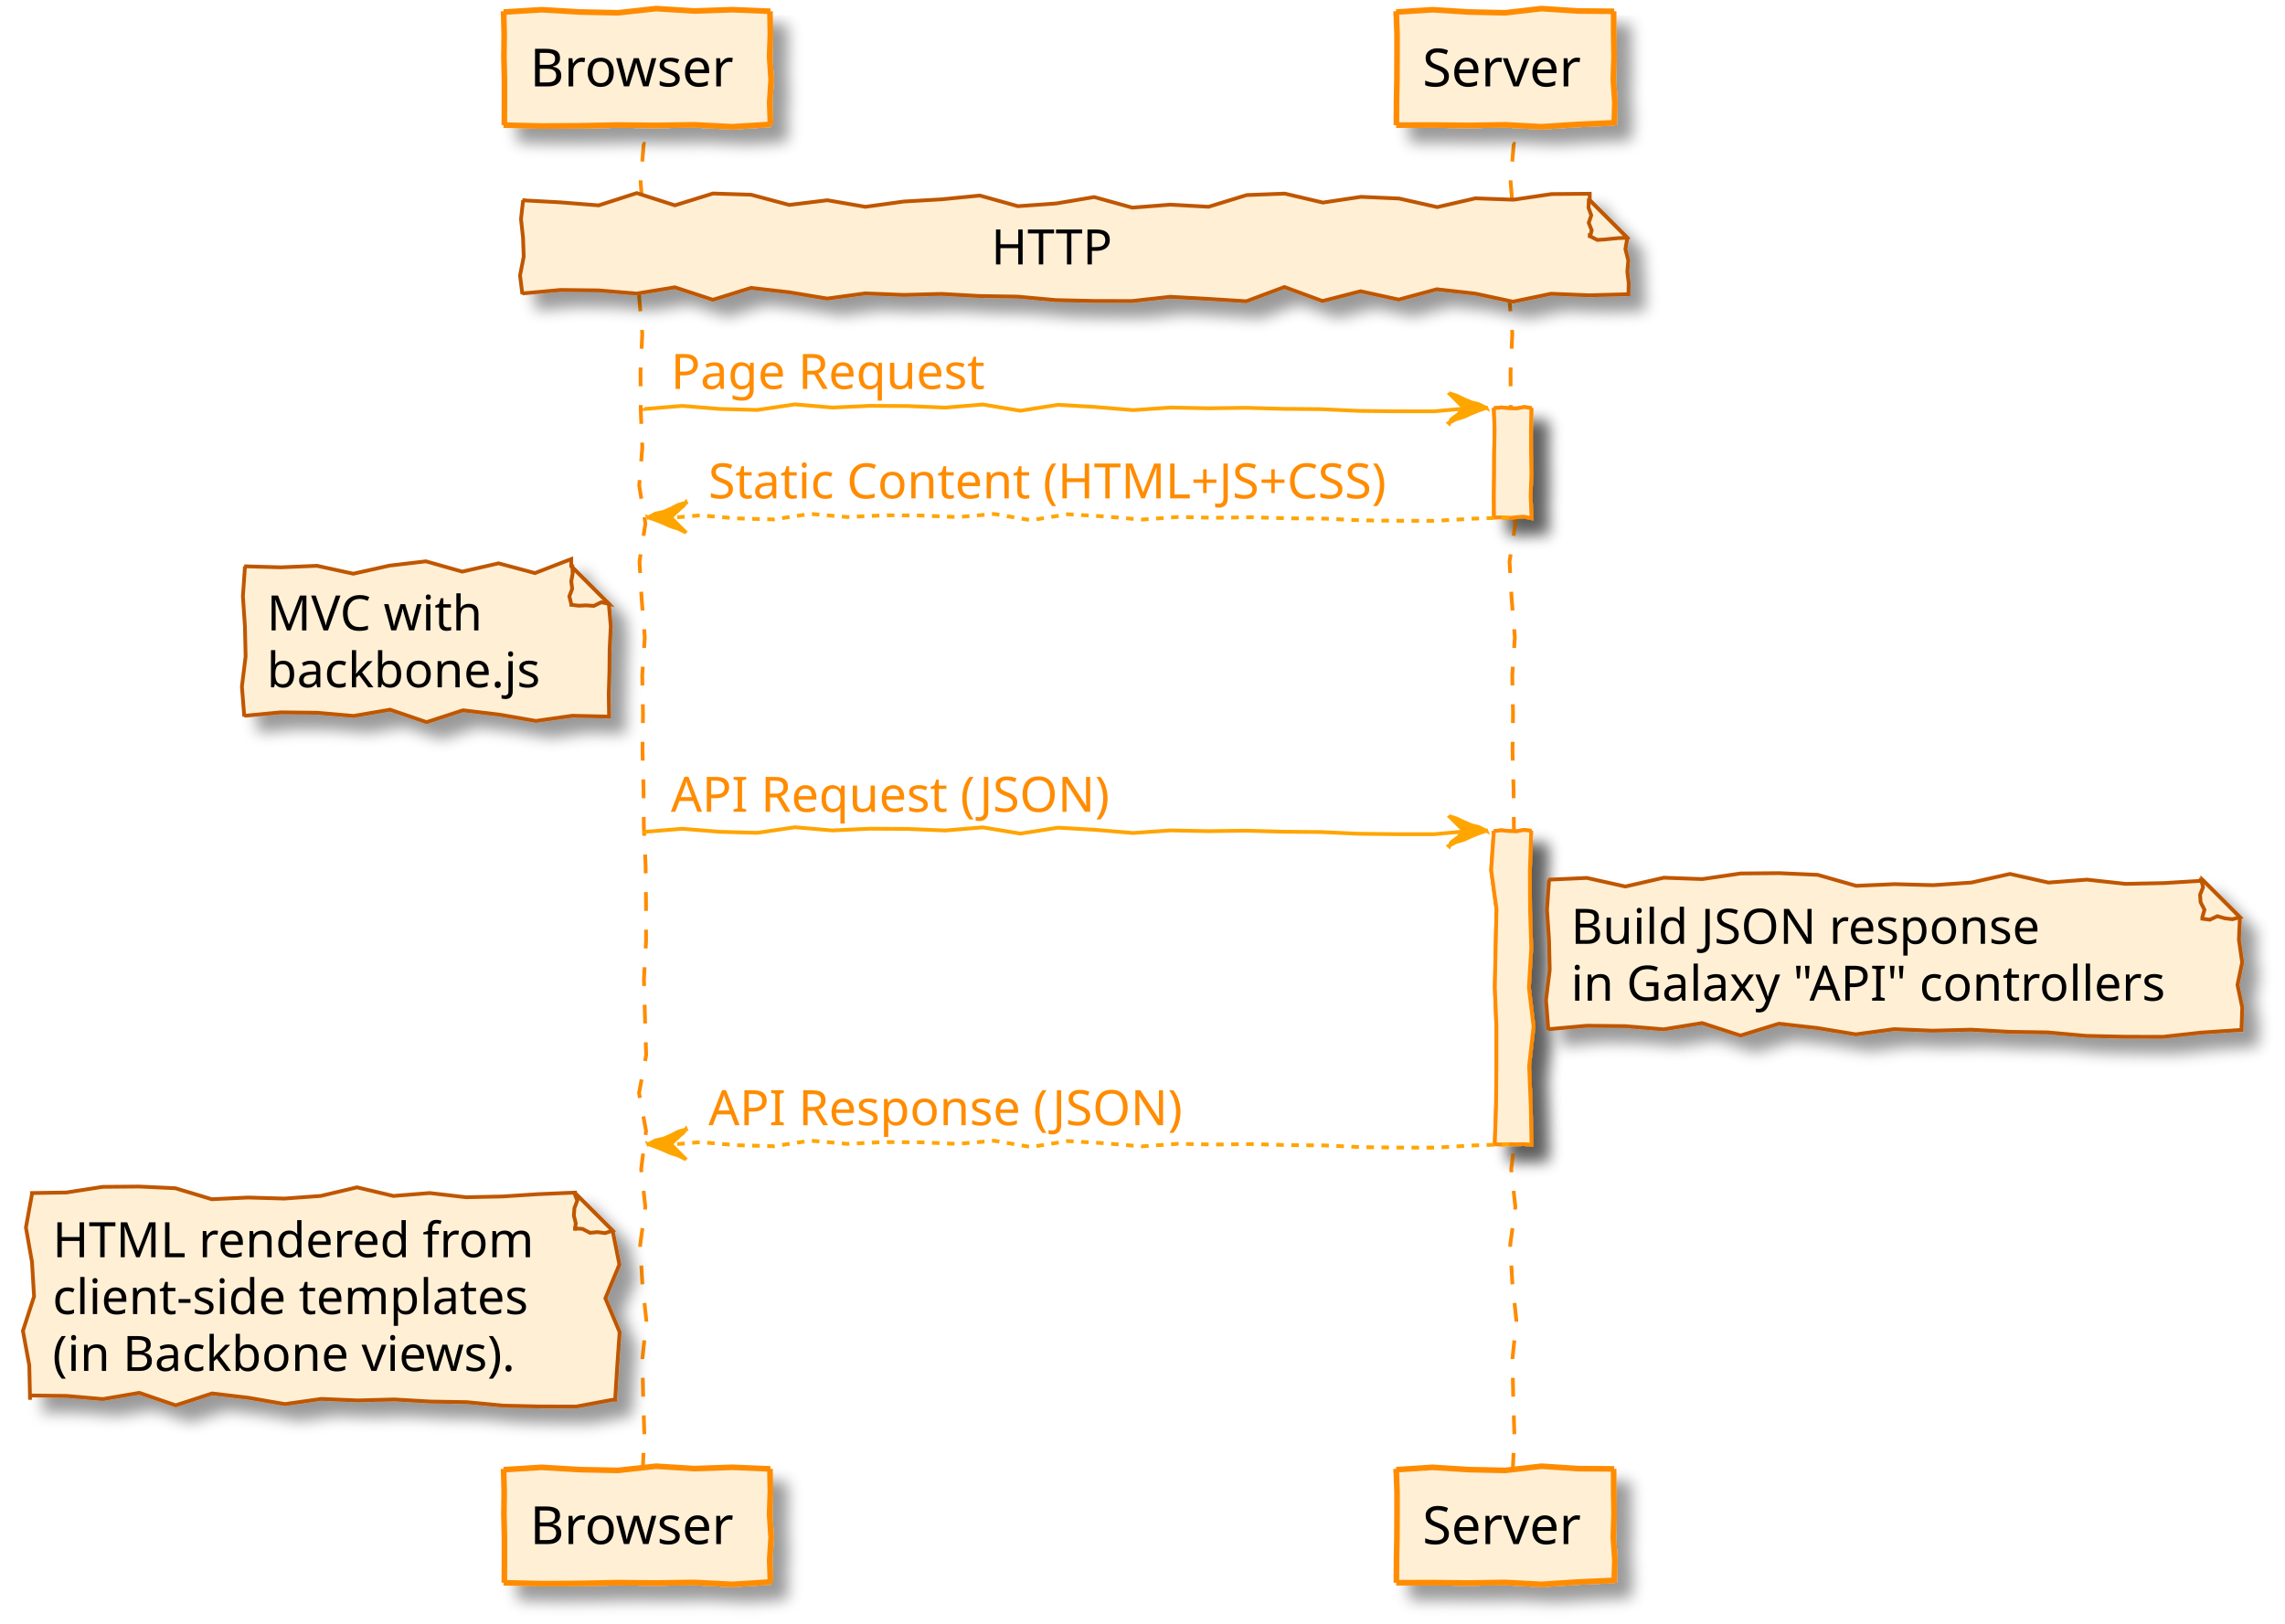
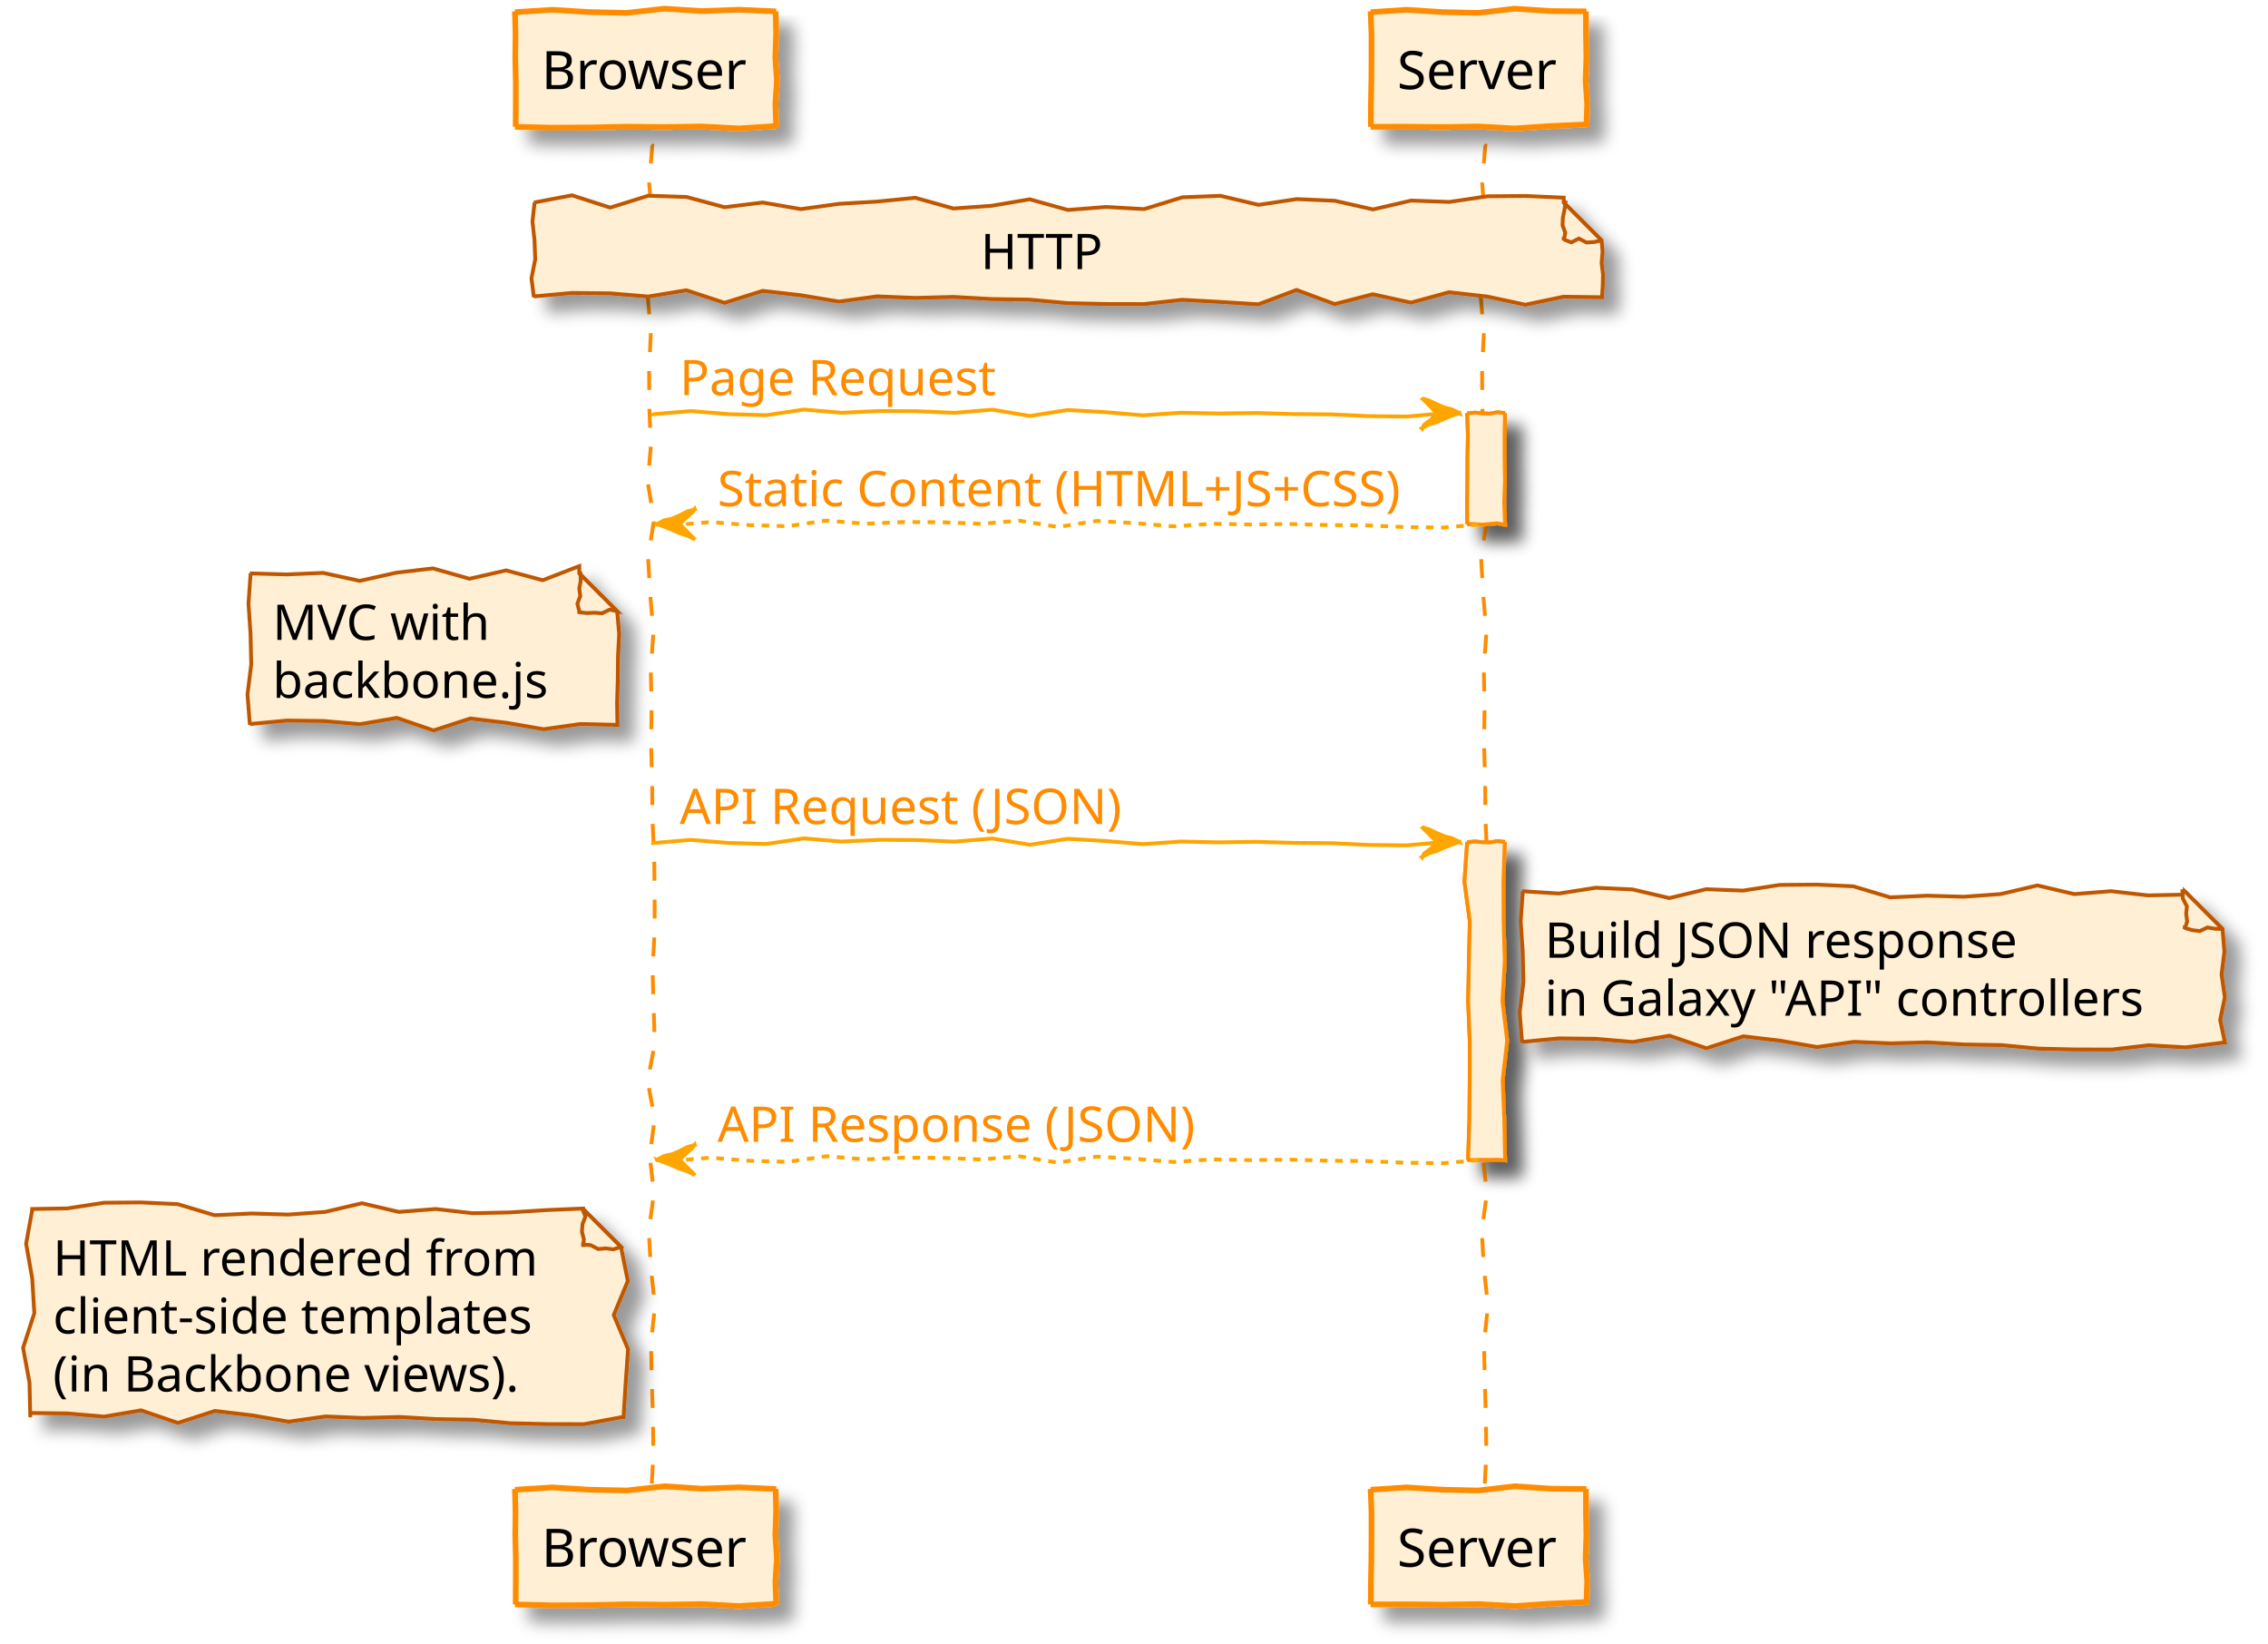
- <svg xmlns="http://www.w3.org/2000/svg" contentScriptType="application/ecmascript" contentStyleType="text/css" height="432px" preserveAspectRatio="none" style="width:608px;height:432px;" version="1.1" viewBox="0 0 608 432" width="608px" zoomAndPan="magnify">
+ <svg xmlns="http://www.w3.org/2000/svg" contentScriptType="application/ecmascript" contentStyleType="text/css" height="434px" preserveAspectRatio="none" style="width:599px;height:434px;" version="1.1" viewBox="0 0 599 434" width="599px" zoomAndPan="magnify">
  <defs>
-     <filter height="300%" id="fmn3oq6gvoux9" width="300%" x="-1" y="-1">
+     <filter height="300%" id="freiprpih2tjl" width="300%" x="-1" y="-1">
      <feGaussianBlur result="blurOut" stdDeviation="2.0" />
      <feColorMatrix in="blurOut" result="blurOut2" type="matrix" values="0 0 0 0 0 0 0 0 0 0 0 0 0 0 0 0 0 0 .4 0" />
      <feOffset dx="4.0" dy="4.0" in="blurOut2" result="blurOut3" />
      <feBlend in="SourceGraphic" in2="blurOut3" mode="normal" />
    </filter>
  </defs>
  <g>
-     <polygon fill="#FFEFD5" filter="url(#fmn3oq6gvoux9)" points="397.5,108.562,397.5,108.633,399.5,108.424,401.5,108.627,403.5,108.696,405.5,108.325,407.5,108.562,407.474,108.562,407.358,114.389,407.372,120.216,407.477,126.042,407.269,131.869,407.5,137.695,407.5,137.88,405.5,137.485,403.5,137.629,401.5,137.839,399.5,137.667,397.5,137.695,397.523,137.695,397.489,131.869,397.56,126.042,397.58,120.216,397.695,114.389,397.5,108.562" style="stroke: #FF8C00; stroke-width: 1.0;" />
-     <polygon fill="#FFEFD5" filter="url(#fmn3oq6gvoux9)" points="397.5,221.094,397.5,221.164,399.5,220.956,401.5,221.158,403.5,221.227,405.5,220.856,407.5,221.094,407.422,221.094,407.074,231.519,407.116,241.943,407.432,252.368,406.809,262.793,408.054,273.218,406.87,283.643,407.302,294.067,407.5,304.492,407.5,304.636,405.5,304.464,403.5,304.515,401.5,304.481,399.5,304.552,397.5,304.492,397.739,304.492,398.086,294.067,398.171,283.643,398.179,273.218,397.755,262.793,397.964,252.368,398.202,241.943,396.779,231.519,397.5,221.094" style="stroke: #FF8C00; stroke-width: 1.0;" />
-     <path d="M171,38.297 L171.28,38.297 L170.448,48.4 L171.258,58.502 L171.533,68.605 L170.049,78.708 L170.896,88.81 L170.431,98.913 L170.489,109.016 L170.909,119.118 L170.078,129.221 L171.738,139.324 L170.16,149.426 L170.736,159.529 L171.576,169.632 L170.886,179.734 L171.091,189.837 L170.957,199.94 L171.238,210.042 L171.319,220.145 L171.781,230.248 L171.895,240.35 L171.906,250.453 L171.339,260.556 L171.618,270.659 L171.936,280.761 L170.038,290.864 L171.905,300.966 L170.605,311.069 L171.712,321.172 L170.34,331.275 L170.909,341.377 L171.989,351.48 L170.935,361.583 L171.14,371.685 L171.452,381.788 L171,391.891 " fill="none" style="stroke: #FF8C00; stroke-width: 1.0; stroke-dasharray: 5.0,5.0;" />
-     <path d="M402.5,38.297 L402.78,38.297 L401.948,48.4 L402.758,58.502 L403.033,68.605 L401.549,78.708 L402.396,88.81 L401.931,98.913 L401.989,109.016 L402.409,119.118 L401.578,129.221 L403.238,139.324 L401.66,149.426 L402.236,159.529 L403.076,169.632 L402.386,179.734 L402.591,189.837 L402.457,199.94 L402.738,210.042 L402.819,220.145 L403.281,230.248 L403.395,240.35 L403.406,250.453 L402.839,260.556 L403.118,270.659 L403.436,280.761 L401.538,290.864 L403.405,300.966 L402.105,311.069 L403.212,321.172 L401.84,331.275 L402.409,341.377 L403.489,351.48 L402.435,361.583 L402.64,371.685 L402.952,381.788 L402.5,391.891 " fill="none" style="stroke: #FF8C00; stroke-width: 1.0; stroke-dasharray: 5.0,5.0;" />
-     <polygon fill="#FFEFD5" filter="url(#fmn3oq6gvoux9)" points="134,3,134,3.21,144.143,2.586,154.286,3.193,164.429,3.4,174.571,2.287,184.714,2.922,194.857,2.574,205,3,204.872,3,204.977,9.059,204.769,15.119,205.185,21.178,204.79,27.238,205,33.297,205,33.099,194.857,33.729,184.714,33.211,174.571,33.365,164.429,33.265,154.286,33.475,144.143,33.536,134,33.297,134.195,33.297,134.224,27.238,134.226,21.178,134.085,15.119,134.155,9.059,134,3" style="stroke: #FF8C00; stroke-width: 1.5;" />
-     <text fill="#000000" font-family="sans-serif" font-size="14" lengthAdjust="spacingAndGlyphs" textLength="57" x="141" y="22.995">Browser</text>
-     <polygon fill="#FFEFD5" filter="url(#fmn3oq6gvoux9)" points="134,390.891,134,391.101,144.143,390.476,154.286,391.084,164.429,391.29,174.571,390.177,184.714,390.813,194.857,390.464,205,390.891,204.872,390.891,204.977,396.95,204.769,403.009,205.185,409.069,204.79,415.128,205,421.188,205,420.99,194.857,421.619,184.714,421.102,174.571,421.256,164.429,421.156,154.286,421.366,144.143,421.427,134,421.188,134.195,421.188,134.224,415.128,134.226,409.069,134.085,403.009,134.155,396.95,134,390.891" style="stroke: #FF8C00; stroke-width: 1.5;" />
-     <text fill="#000000" font-family="sans-serif" font-size="14" lengthAdjust="spacingAndGlyphs" textLength="57" x="141" y="410.886">Browser</text>
-     <polygon fill="#FFEFD5" filter="url(#fmn3oq6gvoux9)" points="371.5,3,371.5,3.21,381.167,2.586,390.833,3.193,400.5,3.4,410.167,2.287,419.833,2.922,429.5,3,429.358,3,429.372,9.059,429.477,15.119,429.269,21.178,429.685,27.238,429.5,33.297,429.5,32.667,419.833,33.099,410.167,33.729,400.5,33.211,390.833,33.365,381.167,33.265,371.5,33.297,371.56,33.297,371.58,27.238,371.695,21.178,371.724,15.119,371.726,9.059,371.5,3" style="stroke: #FF8C00; stroke-width: 1.5;" />
-     <text fill="#000000" font-family="sans-serif" font-size="14" lengthAdjust="spacingAndGlyphs" textLength="44" x="378.5" y="22.995">Server</text>
-     <polygon fill="#FFEFD5" filter="url(#fmn3oq6gvoux9)" points="371.5,390.891,371.5,391.101,381.167,390.476,390.833,391.084,400.5,391.29,410.167,390.177,419.833,390.813,429.5,390.891,429.358,390.891,429.372,396.95,429.477,403.009,429.269,409.069,429.685,415.128,429.5,421.188,429.5,420.557,419.833,420.99,410.167,421.619,400.5,421.102,390.833,421.256,381.167,421.156,371.5,421.188,371.56,421.188,371.58,415.128,371.695,409.069,371.724,403.009,371.726,396.95,371.5,390.891" style="stroke: #FF8C00; stroke-width: 1.5;" />
-     <text fill="#000000" font-family="sans-serif" font-size="14" lengthAdjust="spacingAndGlyphs" textLength="44" x="378.5" y="410.886">Server</text>
-     <polygon fill="#FFEFD5" filter="url(#fmn3oq6gvoux9)" points="397.5,108.562,397.5,108.633,399.5,108.424,401.5,108.627,403.5,108.696,405.5,108.325,407.5,108.562,407.474,108.562,407.358,114.389,407.372,120.216,407.477,126.042,407.269,131.869,407.5,137.695,407.5,137.88,405.5,137.485,403.5,137.629,401.5,137.839,399.5,137.667,397.5,137.695,397.523,137.695,397.489,131.869,397.56,126.042,397.58,120.216,397.695,114.389,397.5,108.562" style="stroke: #FF8C00; stroke-width: 1.0;" />
-     <polygon fill="#FFEFD5" filter="url(#fmn3oq6gvoux9)" points="397.5,221.094,397.5,221.164,399.5,220.956,401.5,221.158,403.5,221.227,405.5,220.856,407.5,221.094,407.422,221.094,407.074,231.519,407.116,241.943,407.432,252.368,406.809,262.793,408.054,273.218,406.87,283.643,407.302,294.067,407.5,304.492,407.5,304.636,405.5,304.464,403.5,304.515,401.5,304.481,399.5,304.552,397.5,304.492,397.739,304.492,398.086,294.067,398.171,283.643,398.179,273.218,397.755,262.793,397.964,252.368,398.202,241.943,396.779,231.519,397.5,221.094" style="stroke: #FF8C00; stroke-width: 1.0;" />
-     <path d="M139,53.297 L139.187,53.297 L138.632,58.297 L139.172,63.297 L139.355,68.297 L138.366,73.297 L139,78.297 L139,78.09 L149.138,77.16 L159.276,77.274 L169.414,78.115 L179.552,76.453 L189.69,79.773 L199.828,76.616 L209.965,77.769 L220.103,79.449 L230.241,78.068 L240.379,78.479 L250.517,78.212 L260.655,78.773 L270.793,78.935 L280.931,79.859 L291.069,80.086 L301.207,80.108 L311.345,78.976 L321.483,79.533 L331.621,80.169 L341.759,76.374 L351.897,80.106 L362.034,77.506 L372.172,79.72 L382.31,76.977 L392.448,78.114 L402.586,80.275 L412.724,78.167 L422.862,78.578 L433,78.297 L433.301,78.297 L433.37,75.297 L432.997,72.297 L433.255,69.297 L432.491,66.297 L433,63.297 L433.179,63.476 L431.345,61.641 L429.279,59.576 L427.385,57.682 L424.696,54.993 L423,53.297 L423,51.558 L412.857,51.64 L402.714,53.14 L392.571,52.773 L382.429,55.114 L372.286,52.831 L362.143,52.382 L352,53.906 L341.857,51.519 L331.714,51.913 L321.571,55.027 L311.429,54.459 L301.286,55.255 L291.143,52.439 L281,54.148 L270.857,54.871 L260.714,52.037 L250.571,53.041 L240.429,53.633 L230.286,55.035 L220.143,53.286 L210,54.53 L199.857,51.82 L189.714,51.491 L179.571,54.64 L169.429,51.385 L159.286,54.654 L149.143,53.848 L139,53.297 " fill="#FFEFD5" filter="url(#fmn3oq6gvoux9)" style="stroke: #BF5700; stroke-width: 1.0;" />
-     <path d="M423,53.297 L422.762,53.297 L422.685,55.297 L423.408,57.297 L422.734,59.297 L423.526,61.297 L423,63.297 L423,62.806 L425,63.846 L427,63.727 L429,63.515 L431,63.339 L433,63.297 L433.457,63.754 L431.386,61.682 L429.106,59.403 L427.169,57.465 L424.918,55.215 L423,53.297 " fill="#FFEFD5" style="stroke: #BF5700; stroke-width: 1.0;" />
-     <text fill="#000000" font-family="sans-serif" font-size="13" lengthAdjust="spacingAndGlyphs" textLength="32" x="263.75" y="70.364">HTTP</text>
-     <polygon fill="#FFA500" points="385.5,104.562,385.526,104.627,387.449,105.234,389.524,106.222,391.55,107.086,393.412,107.542,395.5,108.562,395.49,108.538,393.447,109.231,391.452,110.044,389.492,110.941,387.414,111.549,385.5,112.562,385.63,112.693,386.151,111.614,387.053,110.916,388.002,110.264,388.68,109.342,389.5,108.562,389.516,108.579,388.692,107.755,387.942,107.005,387.156,106.219,386.438,105.501,385.5,104.562" style="stroke: #FFA500; stroke-width: 1.0;" />
-     <path d="M171.5,108.562 L171.5,108.843 L181.5,108.01 L191.5,108.82 L201.5,109.095 L211.5,107.611 L221.5,108.459 L231.5,107.994 L241.5,108.051 L251.5,108.472 L261.5,107.641 L271.5,109.301 L281.5,107.722 L291.5,108.299 L301.5,109.138 L311.5,108.448 L321.5,108.653 L331.5,108.52 L341.5,108.8 L351.5,108.881 L361.5,109.343 L371.5,109.457 L381.5,109.468 L391.5,108.562 " fill="none" style="stroke: #FFA500; stroke-width: 1.0;" />
-     <text fill="#FF8C00" font-family="sans-serif" font-size="13" lengthAdjust="spacingAndGlyphs" textLength="88" x="178.5" y="103.497">Page Request</text>
-     <polygon fill="#FFA500" points="182.5,133.695,182.526,133.76,180.449,134.367,178.524,135.355,176.549,136.219,174.412,136.674,172.5,137.695,172.49,137.671,174.447,138.363,176.452,139.177,178.492,140.074,180.414,140.681,182.5,141.695,182.631,141.826,181.551,140.747,180.853,140.049,180.202,139.397,179.28,138.475,178.5,137.695,178.516,137.711,179.292,136.888,180.142,136.137,180.956,135.352,181.838,134.633,182.5,133.695" style="stroke: #FFA500; stroke-width: 1.0;" />
-     <path d="M176.5,137.695 L176.5,137.976 L186.283,137.143 L196.065,137.953 L205.848,138.228 L215.63,136.744 L225.413,137.592 L235.196,137.127 L244.978,137.184 L254.761,137.604 L264.543,136.774 L274.326,138.434 L284.109,136.855 L293.891,137.432 L303.674,138.271 L313.457,137.581 L323.239,137.786 L333.022,137.653 L342.804,137.933 L352.587,138.014 L362.37,138.476 L372.152,138.59 L381.935,138.601 L391.717,138.035 L401.5,137.695 " fill="none" style="stroke: #FFA500; stroke-width: 1.0; stroke-dasharray: 2.0,2.0;" />
-     <text fill="#FF8C00" font-family="sans-serif" font-size="13" lengthAdjust="spacingAndGlyphs" textLength="202" x="188.5" y="132.629">Static Content (HTML+JS+CSS)</text>
-     <path d="M65,150.695 L65.187,150.695 L64.632,158.695 L65.172,166.695 L65.355,174.695 L64.366,182.695 L65,190.695 L65,190.488 L74.7,189.558 L84.4,189.673 L94.1,190.514 L103.8,188.852 L113.5,192.172 L123.2,189.015 L132.9,190.168 L142.6,191.847 L152.3,190.467 L162,190.695 L162.061,190.695 L161.972,184.695 L162.159,178.695 L162.213,172.695 L162.521,166.695 L162,160.695 L162.422,161.117 L160.427,159.122 L158.16,156.855 L156.291,154.987 L154.441,153.137 L152,150.695 L152,148.772 L142.333,152.505 L132.667,149.905 L123,152.119 L113.333,149.375 L103.667,150.513 L94,152.673 L84.333,150.565 L74.667,150.976 L65,150.695 " fill="#FFEFD5" filter="url(#fmn3oq6gvoux9)" style="stroke: #BF5700; stroke-width: 1.0;" />
-     <path d="M152,150.695 L152.301,150.695 L152.37,152.695 L151.996,154.695 L152.255,156.695 L151.491,158.695 L152,160.695 L152,160.948 L154,161.183 L156,161.09 L158,161.24 L160,160.266 L162,160.695 L161.59,160.285 L159.609,158.305 L157.963,156.658 L155.876,154.572 L154.428,153.124 L152,150.695 " fill="#FFEFD5" style="stroke: #BF5700; stroke-width: 1.0;" />
-     <text fill="#000000" font-family="sans-serif" font-size="13" lengthAdjust="spacingAndGlyphs" textLength="58" x="71" y="167.762">MVC with</text>
-     <text fill="#000000" font-family="sans-serif" font-size="13" lengthAdjust="spacingAndGlyphs" textLength="76" x="71" y="182.895">backbone.js</text>
-     <polygon fill="#FFA500" points="385.5,217.094,385.526,217.159,387.449,217.766,389.524,218.754,391.55,219.617,393.412,220.073,395.5,221.094,395.49,221.07,393.447,221.762,391.452,222.575,389.492,223.473,387.414,224.08,385.5,225.094,385.63,225.224,386.151,224.145,387.053,223.447,388.002,222.796,388.68,221.874,389.5,221.094,389.516,221.11,388.692,220.286,387.942,219.536,387.156,218.75,386.438,218.032,385.5,217.094" style="stroke: #FFA500; stroke-width: 1.0;" />
-     <path d="M171.5,221.094 L171.5,221.374 L181.5,220.541 L191.5,221.351 L201.5,221.627 L211.5,220.143 L221.5,220.99 L231.5,220.525 L241.5,220.582 L251.5,221.003 L261.5,220.172 L271.5,221.832 L281.5,220.253 L291.5,220.83 L301.5,221.67 L311.5,220.979 L321.5,221.185 L331.5,221.051 L341.5,221.332 L351.5,221.413 L361.5,221.875 L371.5,221.988 L381.5,221.999 L391.5,221.094 " fill="none" style="stroke: #FFA500; stroke-width: 1.0;" />
-     <text fill="#FF8C00" font-family="sans-serif" font-size="13" lengthAdjust="spacingAndGlyphs" textLength="122" x="178.5" y="216.028">API Request (JSON)</text>
-     <path d="M412,234.094 L412.187,234.094 L411.632,242.094 L412.172,250.094 L412.355,258.094 L411.366,266.094 L412,274.094 L412,273.887 L422.222,272.956 L432.444,273.071 L442.667,273.912 L452.889,272.25 L463.111,275.57 L473.333,272.413 L483.556,273.566 L493.778,275.246 L504,273.865 L514.222,274.276 L524.444,274.009 L534.667,274.57 L544.889,274.731 L555.111,275.656 L565.333,275.883 L575.556,275.905 L585.778,274.773 L596,274.094 L596.412,274.094 L596.624,268.094 L595.359,262.094 L596.603,256.094 L595.736,250.094 L596,244.094 L596.336,244.429 L593.689,241.783 L591.957,240.051 L590.466,238.56 L587.969,236.063 L586,234.094 L586,234.375 L575.765,234.997 L565.529,235.204 L555.294,234.083 L545.059,234.86 L534.823,232.567 L524.588,234.852 L514.353,235.556 L504.118,235.279 L493.882,235.728 L483.647,232.805 L473.412,232.355 L463.176,232.437 L452.941,233.937 L442.706,233.57 L432.471,235.911 L422.235,233.628 L412,234.094 " fill="#FFEFD5" filter="url(#fmn3oq6gvoux9)" style="stroke: #BF5700; stroke-width: 1.0;" />
-     <path d="M586,234.094 L585.695,234.094 L586.203,236.094 L585.407,238.094 L585.539,240.094 L586.577,242.094 L586,244.094 L586,244.481 L588,244.747 L590,243.808 L592,244.377 L594,244.619 L596,244.094 L595.703,243.797 L593.94,242.034 L592.079,240.173 L590.41,238.503 L587.997,236.091 L586,234.094 " fill="#FFEFD5" style="stroke: #BF5700; stroke-width: 1.0;" />
-     <text fill="#000000" font-family="sans-serif" font-size="13" lengthAdjust="spacingAndGlyphs" textLength="130" x="418" y="251.161">Build JSON response</text>
-     <text fill="#000000" font-family="sans-serif" font-size="13" lengthAdjust="spacingAndGlyphs" textLength="163" x="418" y="266.293">in Galaxy "API" controllers</text>
-     <polygon fill="#FFA500" points="182.5,300.492,182.526,300.557,180.449,301.164,178.524,302.152,176.549,303.016,174.412,303.471,172.5,304.492,172.49,304.468,174.447,305.16,176.452,305.974,178.492,306.871,180.414,307.478,182.5,308.492,182.631,308.623,181.551,307.544,180.853,306.846,180.202,306.194,179.28,305.272,178.5,304.492,178.516,304.508,179.292,303.685,180.142,302.934,180.956,302.149,181.838,301.43,182.5,300.492" style="stroke: #FFA500; stroke-width: 1.0;" />
-     <path d="M176.5,304.492 L176.5,304.772 L186.283,303.94 L196.065,304.75 L205.848,305.025 L215.63,303.541 L225.413,304.389 L235.196,303.923 L244.978,303.981 L254.761,304.401 L264.543,303.57 L274.326,305.23 L284.109,303.652 L293.891,304.228 L303.674,305.068 L313.457,304.378 L323.239,304.583 L333.022,304.45 L342.804,304.73 L352.587,304.811 L362.37,305.273 L372.152,305.387 L381.935,305.398 L391.717,304.832 L401.5,304.492 " fill="none" style="stroke: #FFA500; stroke-width: 1.0; stroke-dasharray: 2.0,2.0;" />
-     <text fill="#FF8C00" font-family="sans-serif" font-size="13" lengthAdjust="spacingAndGlyphs" textLength="132" x="188.5" y="299.426">API Response (JSON)</text>
-     <path d="M8,317.492 L8.56,317.492 L6.895,326.659 L8.515,335.825 L9.066,344.992 L6.098,354.159 L7.793,363.325 L8,372.492 L8,371.355 L17.688,371.469 L27.375,372.31 L37.062,370.649 L46.75,373.969 L56.438,370.811 L66.125,371.965 L75.812,373.644 L85.5,372.263 L95.188,372.674 L104.875,372.407 L114.562,372.968 L124.25,373.13 L133.938,374.054 L143.625,374.282 L153.312,374.303 L163,372.492 L163.679,372.492 L164.236,363.492 L164.873,354.492 L161.077,345.492 L164.809,336.492 L163,327.492 L162.814,327.306 L161.335,325.828 L158.689,323.181 L156.957,321.449 L155.466,319.958 L153,317.492 L153,317.362 L143.333,317.773 L133.667,318.395 L124,318.602 L114.333,317.482 L104.667,318.258 L95,315.966 L85.333,318.251 L75.667,318.954 L66,318.678 L56.333,319.127 L46.667,316.204 L37,315.753 L27.333,315.835 L17.667,317.335 L8,317.492 " fill="#FFEFD5" filter="url(#fmn3oq6gvoux9)" style="stroke: #BF5700; stroke-width: 1.0;" />
-     <path d="M153,317.492 L152.825,317.492 L153.606,319.492 L152.845,321.492 L152.695,323.492 L153.203,325.492 L153,327.492 L153,326.899 L155,327.031 L157,328.069 L159,327.879 L161,328.145 L163,327.492 L162.798,327.29 L161.201,325.693 L159.371,323.863 L156.703,321.195 L154.94,319.432 L153,317.492 " fill="#FFEFD5" style="stroke: #BF5700; stroke-width: 1.0;" />
-     <text fill="#000000" font-family="sans-serif" font-size="13" lengthAdjust="spacingAndGlyphs" textLength="131" x="14" y="334.559">HTML rendered from</text>
-     <text fill="#000000" font-family="sans-serif" font-size="13" lengthAdjust="spacingAndGlyphs" textLength="134" x="14" y="349.692">client-side templates</text>
-     <text fill="#000000" font-family="sans-serif" font-size="13" lengthAdjust="spacingAndGlyphs" textLength="130" x="14" y="364.825">(in Backbone views).</text>
+     <polygon fill="#FFEFD5" filter="url(#freiprpih2tjl)" points="387.5,109.109,387.5,109.179,389.5,108.971,391.5,109.174,393.5,109.243,395.5,108.872,397.5,109.109,397.474,109.109,397.358,114.972,397.372,120.834,397.477,126.696,397.269,132.558,397.5,138.42,397.5,138.605,395.5,138.21,393.5,138.354,391.5,138.564,389.5,138.391,387.5,138.42,387.523,138.42,387.489,132.558,387.56,126.696,387.58,120.834,387.695,114.972,387.5,109.109" style="stroke: #FF8C00; stroke-width: 1.0;" />
+     <polygon fill="#FFEFD5" filter="url(#freiprpih2tjl)" points="387.5,222.352,387.5,222.422,389.5,222.214,391.5,222.416,393.5,222.485,395.5,222.114,397.5,222.352,397.422,222.352,397.074,232.843,397.116,243.334,397.432,253.826,396.809,264.317,398.054,274.809,396.87,285.3,397.302,295.792,397.5,306.283,397.5,306.427,395.5,306.255,393.5,306.306,391.5,306.273,389.5,306.343,387.5,306.283,387.739,306.283,388.086,295.792,388.171,285.3,388.179,274.809,387.755,264.317,387.964,253.826,388.202,243.334,386.779,232.843,387.5,222.352" style="stroke: #FF8C00; stroke-width: 1.0;" />
+     <path d="M172,38.488 L172.28,38.488 L171.448,48.37 L172.258,58.251 L172.533,68.132 L171.049,78.013 L171.896,87.895 L171.431,97.776 L171.489,107.657 L171.909,117.539 L171.078,127.42 L172.738,137.301 L171.16,147.183 L171.736,157.064 L172.576,166.945 L171.886,176.826 L172.091,186.708 L171.957,196.589 L172.238,206.47 L172.319,216.352 L172.781,226.233 L172.895,236.114 L172.906,245.995 L172.339,255.877 L172.618,265.758 L172.936,275.639 L171.038,285.521 L172.905,295.402 L171.605,305.283 L172.712,315.164 L171.34,325.046 L171.909,334.927 L172.989,344.808 L171.935,354.69 L172.14,364.571 L172.452,374.452 L172.555,384.334 L172,394.215 " fill="none" style="stroke: #FF8C00; stroke-width: 1.0; stroke-dasharray: 5.0,5.0;" />
+     <path d="M392,38.488 L392.28,38.488 L391.448,48.37 L392.258,58.251 L392.533,68.132 L391.049,78.013 L391.896,87.895 L391.431,97.776 L391.489,107.657 L391.909,117.539 L391.078,127.42 L392.738,137.301 L391.16,147.183 L391.736,157.064 L392.576,166.945 L391.886,176.826 L392.091,186.708 L391.957,196.589 L392.238,206.47 L392.319,216.352 L392.781,226.233 L392.895,236.114 L392.906,245.995 L392.339,255.877 L392.618,265.758 L392.936,275.639 L391.038,285.521 L392.905,295.402 L391.605,305.283 L392.712,315.164 L391.34,325.046 L391.909,334.927 L392.989,344.808 L391.935,354.69 L392.14,364.571 L392.452,374.452 L392.555,384.334 L392,394.215 " fill="none" style="stroke: #FF8C00; stroke-width: 1.0; stroke-dasharray: 5.0,5.0;" />
+     <polygon fill="#FFEFD5" filter="url(#freiprpih2tjl)" points="136,3,136,3.21,145.857,2.586,155.714,3.193,165.571,3.4,175.429,2.287,185.286,2.922,195.143,2.574,205,3,204.872,3,204.977,9.098,204.769,15.195,205.185,21.293,204.79,27.391,205,33.488,205,33.291,195.143,33.92,185.286,33.403,175.429,33.556,165.571,33.456,155.714,33.667,145.857,33.727,136,33.488,136.195,33.488,136.224,27.391,136.226,21.293,136.085,15.195,136.155,9.098,136,3" style="stroke: #FF8C00; stroke-width: 1.5;" />
+     <text fill="#000000" font-family="sans-serif" font-size="14" lengthAdjust="spacingAndGlyphs" textLength="55" x="143" y="23.535">Browser</text>
+     <polygon fill="#FFEFD5" filter="url(#freiprpih2tjl)" points="136,393.215,136,393.425,145.857,392.8,155.714,393.408,165.571,393.615,175.429,392.501,185.286,393.137,195.143,392.788,205,393.215,204.872,393.215,204.977,399.312,204.769,405.41,205.185,411.508,204.79,417.606,205,423.703,205,423.505,195.143,424.135,185.286,423.617,175.429,423.771,165.571,423.671,155.714,423.882,145.857,423.942,136,423.703,136.195,423.703,136.224,417.606,136.226,411.508,136.085,405.41,136.155,399.312,136,393.215" style="stroke: #FF8C00; stroke-width: 1.5;" />
+     <text fill="#000000" font-family="sans-serif" font-size="14" lengthAdjust="spacingAndGlyphs" textLength="55" x="143" y="413.75">Browser</text>
+     <polygon fill="#FFEFD5" filter="url(#freiprpih2tjl)" points="362,3,362,3.21,371.5,2.586,381,3.193,390.5,3.4,400,2.287,409.5,2.922,419,3,418.858,3,418.872,9.098,418.977,15.195,418.769,21.293,419.185,27.391,419,33.488,419,32.858,409.5,33.291,400,33.92,390.5,33.403,381,33.556,371.5,33.456,362,33.488,362.06,33.488,362.08,27.391,362.195,21.293,362.224,15.195,362.226,9.098,362,3" style="stroke: #FF8C00; stroke-width: 1.5;" />
+     <text fill="#000000" font-family="sans-serif" font-size="14" lengthAdjust="spacingAndGlyphs" textLength="43" x="369" y="23.535">Server</text>
+     <polygon fill="#FFEFD5" filter="url(#freiprpih2tjl)" points="362,393.215,362,393.425,371.5,392.8,381,393.408,390.5,393.615,400,392.501,409.5,393.137,419,393.215,418.858,393.215,418.872,399.312,418.977,405.41,418.769,411.508,419.185,417.606,419,423.703,419,423.073,409.5,423.505,400,424.135,390.5,423.617,381,423.771,371.5,423.671,362,423.703,362.06,423.703,362.08,417.606,362.195,411.508,362.224,405.41,362.226,399.312,362,393.215" style="stroke: #FF8C00; stroke-width: 1.5;" />
+     <text fill="#000000" font-family="sans-serif" font-size="14" lengthAdjust="spacingAndGlyphs" textLength="43" x="369" y="413.75">Server</text>
+     <polygon fill="#FFEFD5" filter="url(#freiprpih2tjl)" points="387.5,109.109,387.5,109.179,389.5,108.971,391.5,109.174,393.5,109.243,395.5,108.872,397.5,109.109,397.474,109.109,397.358,114.972,397.372,120.834,397.477,126.696,397.269,132.558,397.5,138.42,397.5,138.605,395.5,138.21,393.5,138.354,391.5,138.564,389.5,138.391,387.5,138.42,387.523,138.42,387.489,132.558,387.56,126.696,387.58,120.834,387.695,114.972,387.5,109.109" style="stroke: #FF8C00; stroke-width: 1.0;" />
+     <polygon fill="#FFEFD5" filter="url(#freiprpih2tjl)" points="387.5,222.352,387.5,222.422,389.5,222.214,391.5,222.416,393.5,222.485,395.5,222.114,397.5,222.352,397.422,222.352,397.074,232.843,397.116,243.334,397.432,253.826,396.809,264.317,398.054,274.809,396.87,285.3,397.302,295.792,397.5,306.283,397.5,306.427,395.5,306.255,393.5,306.306,391.5,306.273,389.5,306.343,387.5,306.283,387.739,306.283,388.086,295.792,388.171,285.3,388.179,274.809,387.755,264.317,387.964,253.826,388.202,243.334,386.779,232.843,387.5,222.352" style="stroke: #FF8C00; stroke-width: 1.0;" />
+     <path d="M141,53.488 L141.187,53.488 L140.632,58.488 L141.172,63.488 L141.355,68.488 L140.366,73.488 L141,78.488 L141,78.281 L151.071,77.351 L161.143,77.466 L171.214,78.306 L181.286,76.645 L191.357,79.965 L201.429,76.808 L211.5,77.961 L221.571,79.64 L231.643,78.26 L241.714,78.67 L251.786,78.403 L261.857,78.964 L271.929,79.126 L282,80.05 L292.071,80.278 L302.143,80.3 L312.214,79.167 L322.286,79.725 L332.357,80.361 L342.429,76.565 L352.5,80.298 L362.571,77.698 L372.643,79.912 L382.714,77.168 L392.786,78.306 L402.857,80.466 L412.929,78.358 L423,78.488 L423.094,78.488 L423.301,75.488 L423.37,72.488 L422.997,69.488 L423.255,66.488 L423,63.488 L422.64,63.129 L421.179,61.667 L419.345,59.833 L417.279,57.768 L415.385,55.874 L413,53.488 L413,52.2 L402.926,51.749 L392.852,51.831 L382.778,53.331 L372.704,52.964 L362.63,55.305 L352.556,53.023 L342.481,52.574 L332.407,54.097 L322.333,51.71 L312.259,52.104 L302.185,55.219 L292.111,54.65 L282.037,55.447 L271.963,52.63 L261.889,54.34 L251.815,55.063 L241.741,52.228 L231.667,53.233 L221.593,53.824 L211.518,55.226 L201.444,53.477 L191.37,54.722 L181.296,52.011 L171.222,51.682 L161.148,54.831 L151.074,51.576 L141,53.488 " fill="#FFEFD5" filter="url(#freiprpih2tjl)" style="stroke: #BF5700; stroke-width: 1.0;" />
+     <path d="M413,53.488 L413.452,53.488 L413.184,55.488 L412.762,57.488 L412.685,59.488 L413.408,61.488 L413,63.488 L413,63.222 L415,64.014 L417,62.997 L419,64.037 L421,63.919 L423,63.488 L423.154,63.642 L421.03,61.518 L419.457,59.945 L417.386,57.874 L415.106,55.595 L413,53.488 " fill="#FFEFD5" style="stroke: #BF5700; stroke-width: 1.0;" />
+     <text fill="#000000" font-family="sans-serif" font-size="13" lengthAdjust="spacingAndGlyphs" textLength="33" x="259" y="71.057">HTTP</text>
+     <polygon fill="#FFA500" points="375.5,105.109,375.526,105.174,377.449,105.781,379.524,106.769,381.55,107.633,383.412,108.089,385.5,109.109,385.49,109.085,383.447,109.777,381.452,110.591,379.492,111.488,377.414,112.095,375.5,113.109,375.63,113.24,376.151,112.161,377.053,111.463,378.002,110.811,378.68,109.889,379.5,109.109,379.516,109.126,378.692,108.302,377.942,107.552,377.156,106.766,376.438,106.047,375.5,105.109" style="stroke: #FFA500; stroke-width: 1.0;" />
+     <path d="M172.5,109.109 L172.5,109.39 L182.452,108.557 L192.405,109.367 L202.357,109.642 L212.31,108.158 L222.262,109.006 L232.214,108.541 L242.167,108.598 L252.119,109.019 L262.071,108.188 L272.024,109.848 L281.976,108.269 L291.929,108.846 L301.881,109.685 L311.833,108.995 L321.786,109.2 L331.738,109.067 L341.69,109.347 L351.643,109.428 L361.595,109.89 L371.548,110.004 L381.5,109.109 " fill="none" style="stroke: #FFA500; stroke-width: 1.0;" />
+     <text fill="#FF8C00" font-family="sans-serif" font-size="13" lengthAdjust="spacingAndGlyphs" textLength="83" x="179.5" y="104.367">Page Request</text>
+     <polygon fill="#FFA500" points="183.5,134.42,183.526,134.485,181.449,135.092,179.524,136.08,177.549,136.944,175.412,137.399,173.5,138.42,173.49,138.396,175.447,139.088,177.452,139.901,179.492,140.799,181.414,141.406,183.5,142.42,183.631,142.55,182.551,141.471,181.853,140.773,181.202,140.122,180.28,139.2,179.5,138.42,179.516,138.436,180.292,137.612,181.142,136.862,181.956,136.076,182.838,135.358,183.5,134.42" style="stroke: #FFA500; stroke-width: 1.0;" />
+     <path d="M177.5,138.42 L177.5,138.7 L187.69,137.868 L197.881,138.678 L208.071,138.953 L218.262,137.469 L228.452,138.316 L238.643,137.851 L248.833,137.909 L259.024,138.329 L269.214,137.498 L279.405,139.158 L289.595,137.579 L299.786,138.156 L309.976,138.996 L320.167,138.306 L330.357,138.511 L340.548,138.377 L350.738,138.658 L360.929,138.739 L371.119,139.201 L381.31,139.315 L391.5,138.42 " fill="none" style="stroke: #FFA500; stroke-width: 1.0; stroke-dasharray: 2.0,2.0;" />
+     <text fill="#FF8C00" font-family="sans-serif" font-size="13" lengthAdjust="spacingAndGlyphs" textLength="191" x="189.5" y="133.678">Static Content (HTML+JS+CSS)</text>
+     <path d="M66,151.42 L66.187,151.42 L65.632,159.42 L66.172,167.42 L66.355,175.42 L65.366,183.42 L66,191.42 L66,191.213 L75.7,190.283 L85.4,190.397 L95.1,191.238 L104.8,189.576 L114.5,192.896 L124.2,189.739 L133.9,190.893 L143.6,192.572 L153.3,191.191 L163,191.42 L163.061,191.42 L162.972,185.42 L163.159,179.42 L163.213,173.42 L163.521,167.42 L163,161.42 L163.422,161.842 L161.427,159.847 L159.16,157.58 L157.291,155.711 L155.441,153.861 L153,151.42 L153,149.497 L143.333,153.229 L133.667,150.629 L124,152.843 L114.333,150.1 L104.667,151.237 L95,153.398 L85.333,151.29 L75.667,151.701 L66,151.42 " fill="#FFEFD5" filter="url(#freiprpih2tjl)" style="stroke: #BF5700; stroke-width: 1.0;" />
+     <path d="M153,151.42 L153.301,151.42 L153.37,153.42 L152.996,155.42 L153.255,157.42 L152.491,159.42 L153,161.42 L153,161.673 L155,161.907 L157,161.815 L159,161.965 L161,160.99 L163,161.42 L162.59,161.01 L160.609,159.029 L158.963,157.383 L156.876,155.296 L155.428,153.848 L153,151.42 " fill="#FFEFD5" style="stroke: #BF5700; stroke-width: 1.0;" />
+     <text fill="#000000" font-family="sans-serif" font-size="13" lengthAdjust="spacingAndGlyphs" textLength="59" x="72" y="168.988">MVC with</text>
+     <text fill="#000000" font-family="sans-serif" font-size="13" lengthAdjust="spacingAndGlyphs" textLength="76" x="72" y="184.299">backbone.js</text>
+     <polygon fill="#FFA500" points="375.5,218.352,375.526,218.417,377.449,219.023,379.524,220.011,381.55,220.875,383.412,221.331,385.5,222.352,385.49,222.327,383.447,223.02,381.452,223.833,379.492,224.731,377.414,225.338,375.5,226.352,375.63,226.482,376.151,225.403,377.053,224.705,378.002,224.053,378.68,223.131,379.5,222.352,379.516,222.368,378.692,221.544,377.942,220.794,377.156,220.008,376.438,219.29,375.5,218.352" style="stroke: #FFA500; stroke-width: 1.0;" />
+     <path d="M172.5,222.352 L172.5,222.632 L182.452,221.799 L192.405,222.609 L202.357,222.885 L212.31,221.4 L222.262,222.248 L232.214,221.783 L242.167,221.84 L252.119,222.261 L262.071,221.43 L272.024,223.09 L281.976,221.511 L291.929,222.088 L301.881,222.928 L311.833,222.237 L321.786,222.442 L331.738,222.309 L341.69,222.59 L351.643,222.67 L361.595,223.132 L371.548,223.246 L381.5,222.352 " fill="none" style="stroke: #FFA500; stroke-width: 1.0;" />
+     <text fill="#FF8C00" font-family="sans-serif" font-size="13" lengthAdjust="spacingAndGlyphs" textLength="117" x="179.5" y="217.609">API Request (JSON)</text>
+     <path d="M402,235.352 L402.187,235.352 L401.632,243.352 L402.172,251.352 L402.355,259.352 L401.366,267.352 L402,275.352 L402,275.144 L411.737,274.214 L421.474,274.329 L431.211,275.17 L440.947,273.508 L450.684,276.828 L460.421,273.671 L470.158,274.824 L479.895,276.503 L489.632,275.123 L499.368,275.534 L509.105,275.266 L518.842,275.828 L528.579,275.989 L538.316,276.913 L548.053,277.141 L557.789,277.163 L567.526,276.031 L577.263,276.588 L587,275.352 L587.624,275.352 L586.359,269.352 L587.603,263.352 L586.736,257.352 L587.475,251.352 L587,245.352 L586.689,245.04 L584.957,243.309 L583.466,241.818 L580.969,239.321 L579.066,237.418 L577,235.352 L577,236.255 L567.278,236.462 L557.556,235.341 L547.833,236.118 L538.111,233.825 L528.389,236.11 L518.667,236.813 L508.944,236.537 L499.222,236.986 L489.5,234.063 L479.778,233.612 L470.056,233.695 L460.333,235.195 L450.611,234.827 L440.889,237.169 L431.167,234.886 L421.444,234.437 L411.722,235.96 L402,235.352 " fill="#FFEFD5" filter="url(#freiprpih2tjl)" style="stroke: #BF5700; stroke-width: 1.0;" />
+     <path d="M577,235.352 L576.407,235.352 L576.539,237.352 L577.577,239.352 L577.387,241.352 L577.653,243.352 L577,245.352 L577,245.065 L579,245.635 L581,245.876 L583,244.932 L585,245.266 L587,245.352 L587.079,245.431 L585.41,243.761 L582.997,241.349 L581.291,239.642 L578.652,237.004 L577,235.352 " fill="#FFEFD5" style="stroke: #BF5700; stroke-width: 1.0;" />
+     <text fill="#000000" font-family="sans-serif" font-size="13" lengthAdjust="spacingAndGlyphs" textLength="127" x="408" y="252.92">Build JSON response</text>
+     <text fill="#000000" font-family="sans-serif" font-size="13" lengthAdjust="spacingAndGlyphs" textLength="164" x="408" y="268.231">in Galaxy "API" controllers</text>
+     <polygon fill="#FFA500" points="183.5,302.283,183.526,302.348,181.449,302.955,179.524,303.943,177.549,304.807,175.412,305.262,173.5,306.283,173.49,306.259,175.447,306.951,177.452,307.764,179.492,308.662,181.414,309.269,183.5,310.283,183.631,310.414,182.551,309.335,181.853,308.637,181.202,307.985,180.28,307.063,179.5,306.283,179.516,306.299,180.292,305.476,181.142,304.725,181.956,303.94,182.838,303.221,183.5,302.283" style="stroke: #FFA500; stroke-width: 1.0;" />
+     <path d="M177.5,306.283 L177.5,306.563 L187.69,305.731 L197.881,306.541 L208.071,306.816 L218.262,305.332 L228.452,306.18 L238.643,305.714 L248.833,305.772 L259.024,306.192 L269.214,305.361 L279.405,307.021 L289.595,305.443 L299.786,306.019 L309.976,306.859 L320.167,306.169 L330.357,306.374 L340.548,306.241 L350.738,306.521 L360.929,306.602 L371.119,307.064 L381.31,307.178 L391.5,306.283 " fill="none" style="stroke: #FFA500; stroke-width: 1.0; stroke-dasharray: 2.0,2.0;" />
+     <text fill="#FF8C00" font-family="sans-serif" font-size="13" lengthAdjust="spacingAndGlyphs" textLength="127" x="189.5" y="301.541">API Response (JSON)</text>
+     <path d="M8,319.283 L8.56,319.283 L6.895,328.45 L8.515,337.616 L9.066,346.783 L6.098,355.95 L7.793,365.116 L8,374.283 L8,373.146 L17.75,373.26 L27.5,374.101 L37.25,372.44 L47,375.76 L56.75,372.603 L66.5,373.756 L76.25,375.435 L86,374.055 L95.75,374.465 L105.5,374.198 L115.25,374.759 L125,374.921 L134.75,375.845 L144.5,376.073 L154.25,376.095 L164,374.283 L164.679,374.283 L165.236,365.283 L165.873,356.283 L162.077,347.283 L165.809,338.283 L164,329.283 L163.814,329.097 L162.335,327.619 L159.689,324.972 L157.957,323.24 L156.466,321.749 L154,319.283 L154,319.153 L144.267,319.564 L134.533,320.186 L124.8,320.393 L115.067,319.273 L105.333,320.049 L95.6,317.757 L85.867,320.042 L76.133,320.745 L66.4,320.469 L56.667,320.918 L46.933,317.995 L37.2,317.544 L27.467,317.626 L17.733,319.126 L8,319.283 " fill="#FFEFD5" filter="url(#freiprpih2tjl)" style="stroke: #BF5700; stroke-width: 1.0;" />
+     <path d="M154,319.283 L153.825,319.283 L154.606,321.283 L153.845,323.283 L153.695,325.283 L154.203,327.283 L154,329.283 L154,328.69 L156,328.822 L158,329.86 L160,329.671 L162,329.936 L164,329.283 L163.798,329.081 L162.201,327.484 L160.371,325.654 L157.703,322.986 L155.94,321.223 L154,319.283 " fill="#FFEFD5" style="stroke: #BF5700; stroke-width: 1.0;" />
+     <text fill="#000000" font-family="sans-serif" font-size="13" lengthAdjust="spacingAndGlyphs" textLength="129" x="14" y="336.852">HTML rendered from</text>
+     <text fill="#000000" font-family="sans-serif" font-size="13" lengthAdjust="spacingAndGlyphs" textLength="135" x="14" y="352.162">client-side templates</text>
+     <text fill="#000000" font-family="sans-serif" font-size="13" lengthAdjust="spacingAndGlyphs" textLength="127" x="14" y="367.473">(in Backbone views).</text>
  </g>
</svg>
